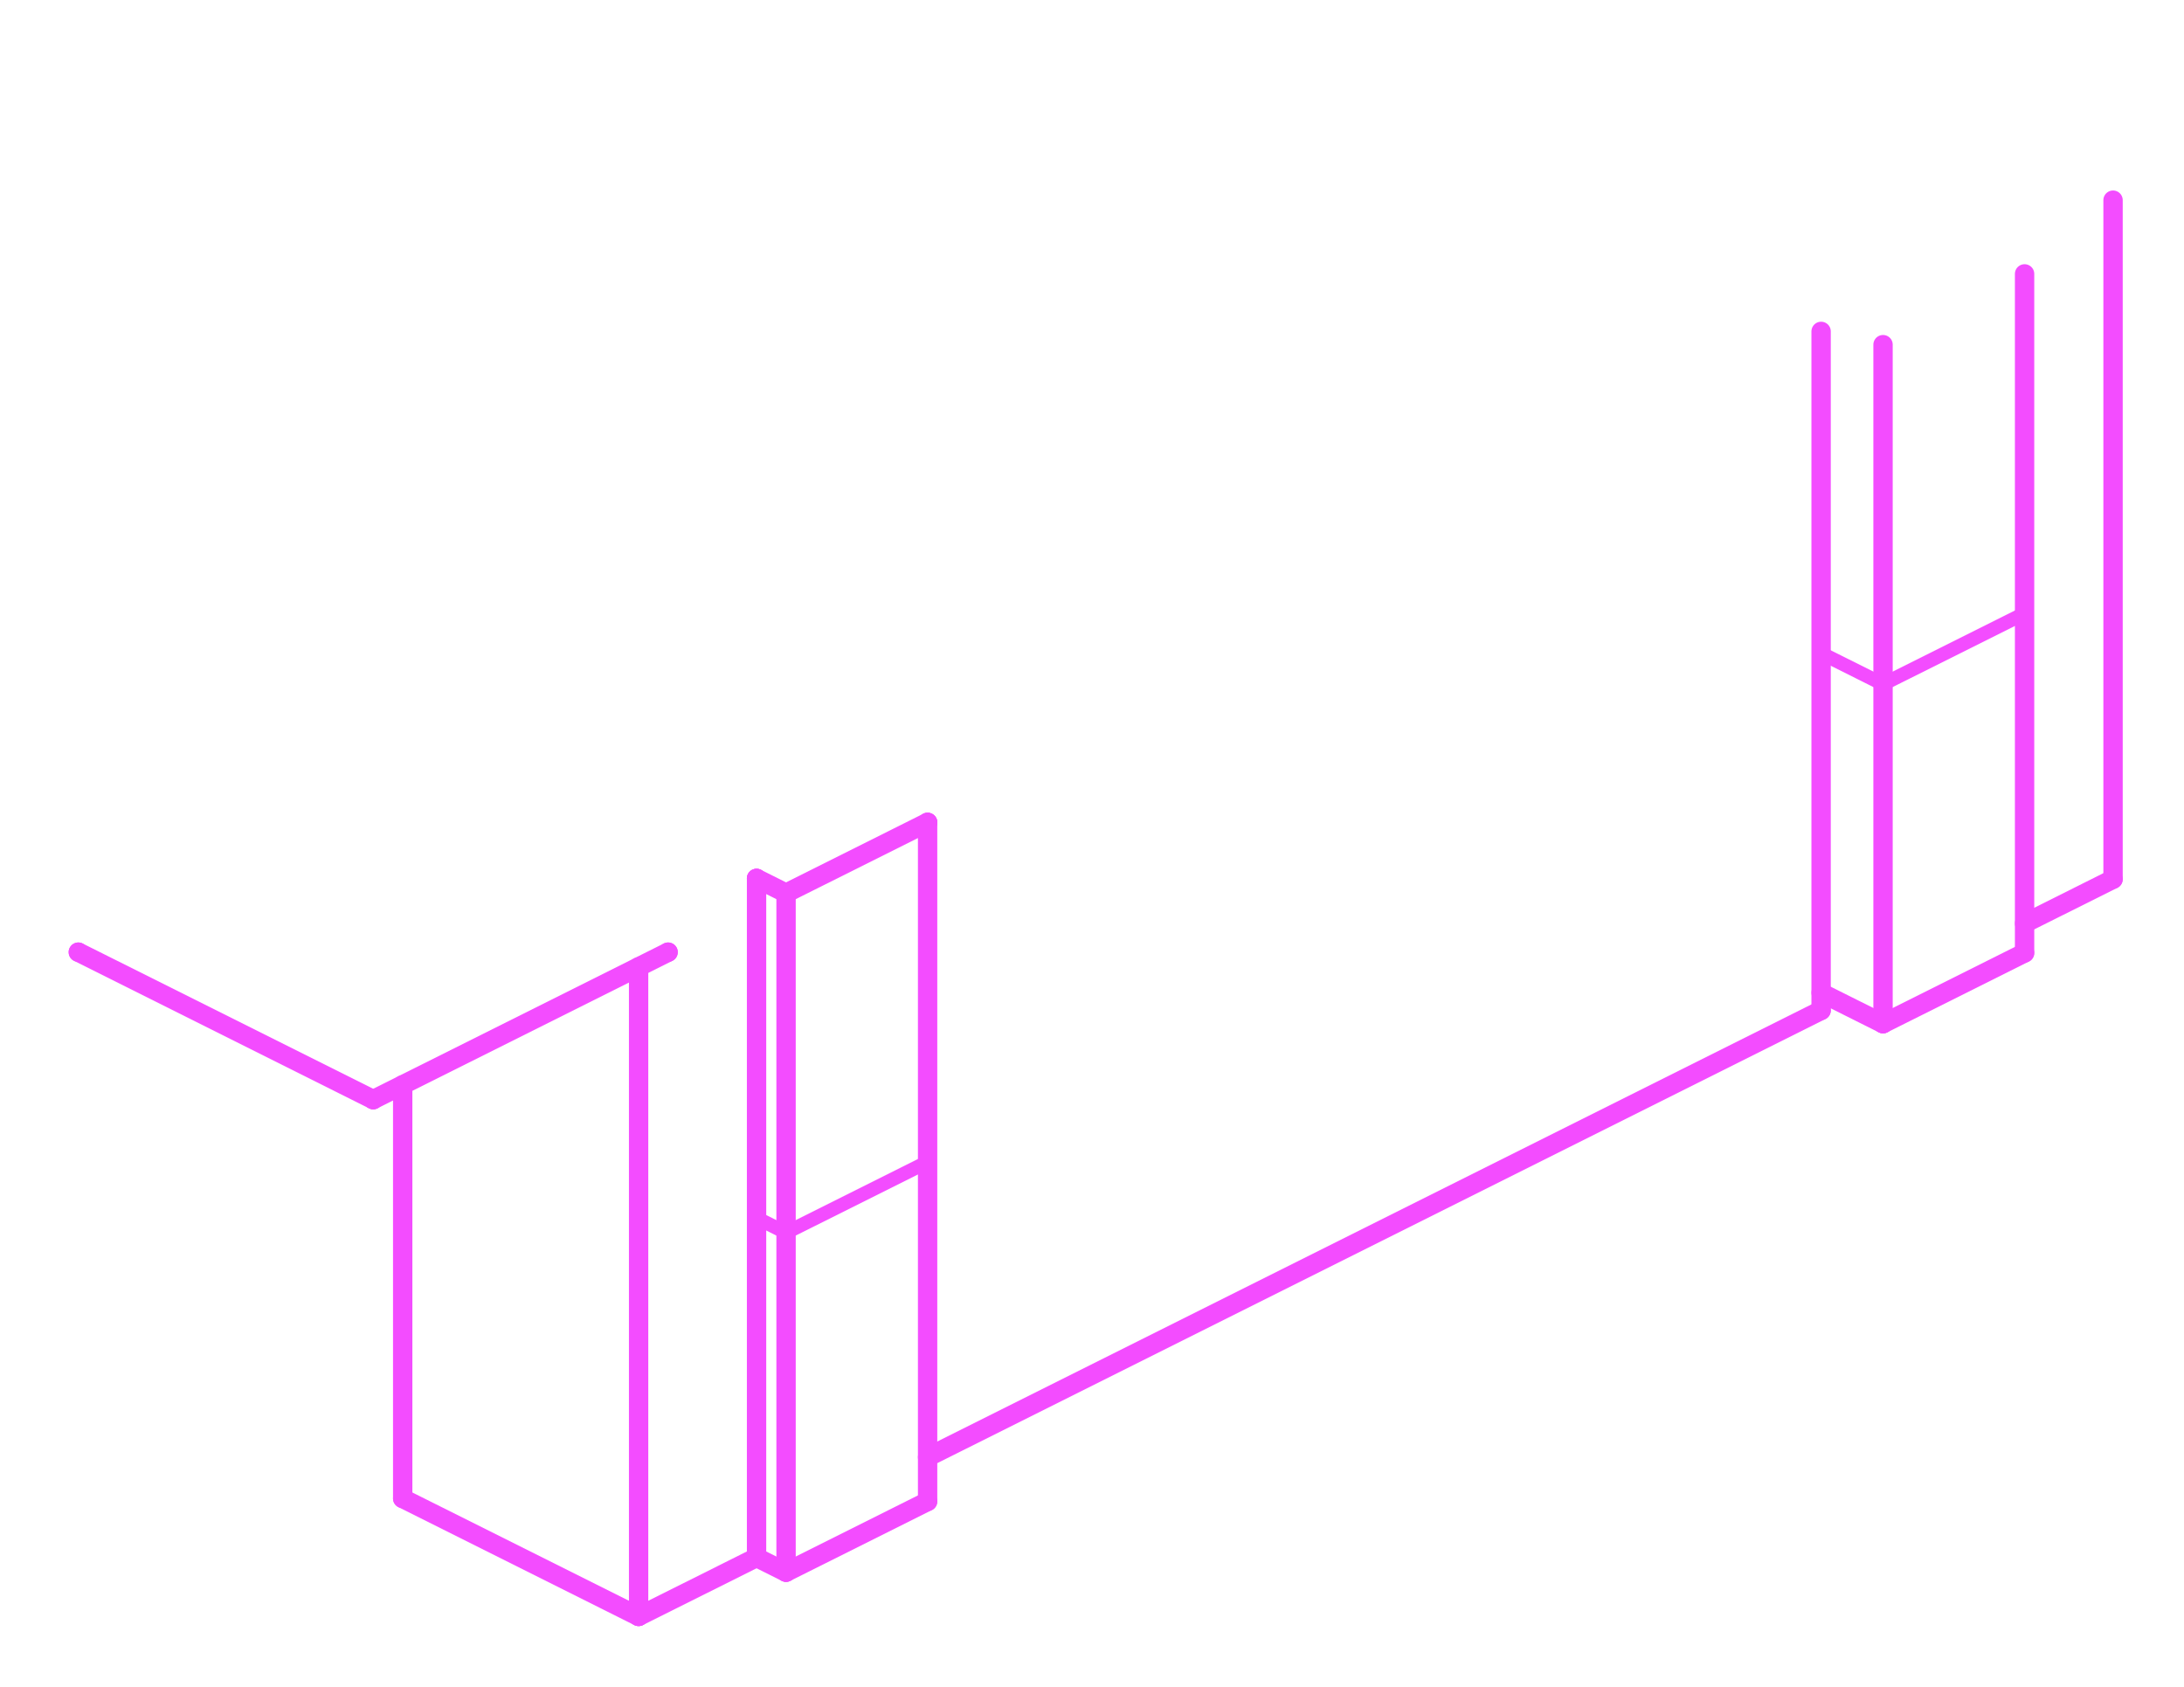
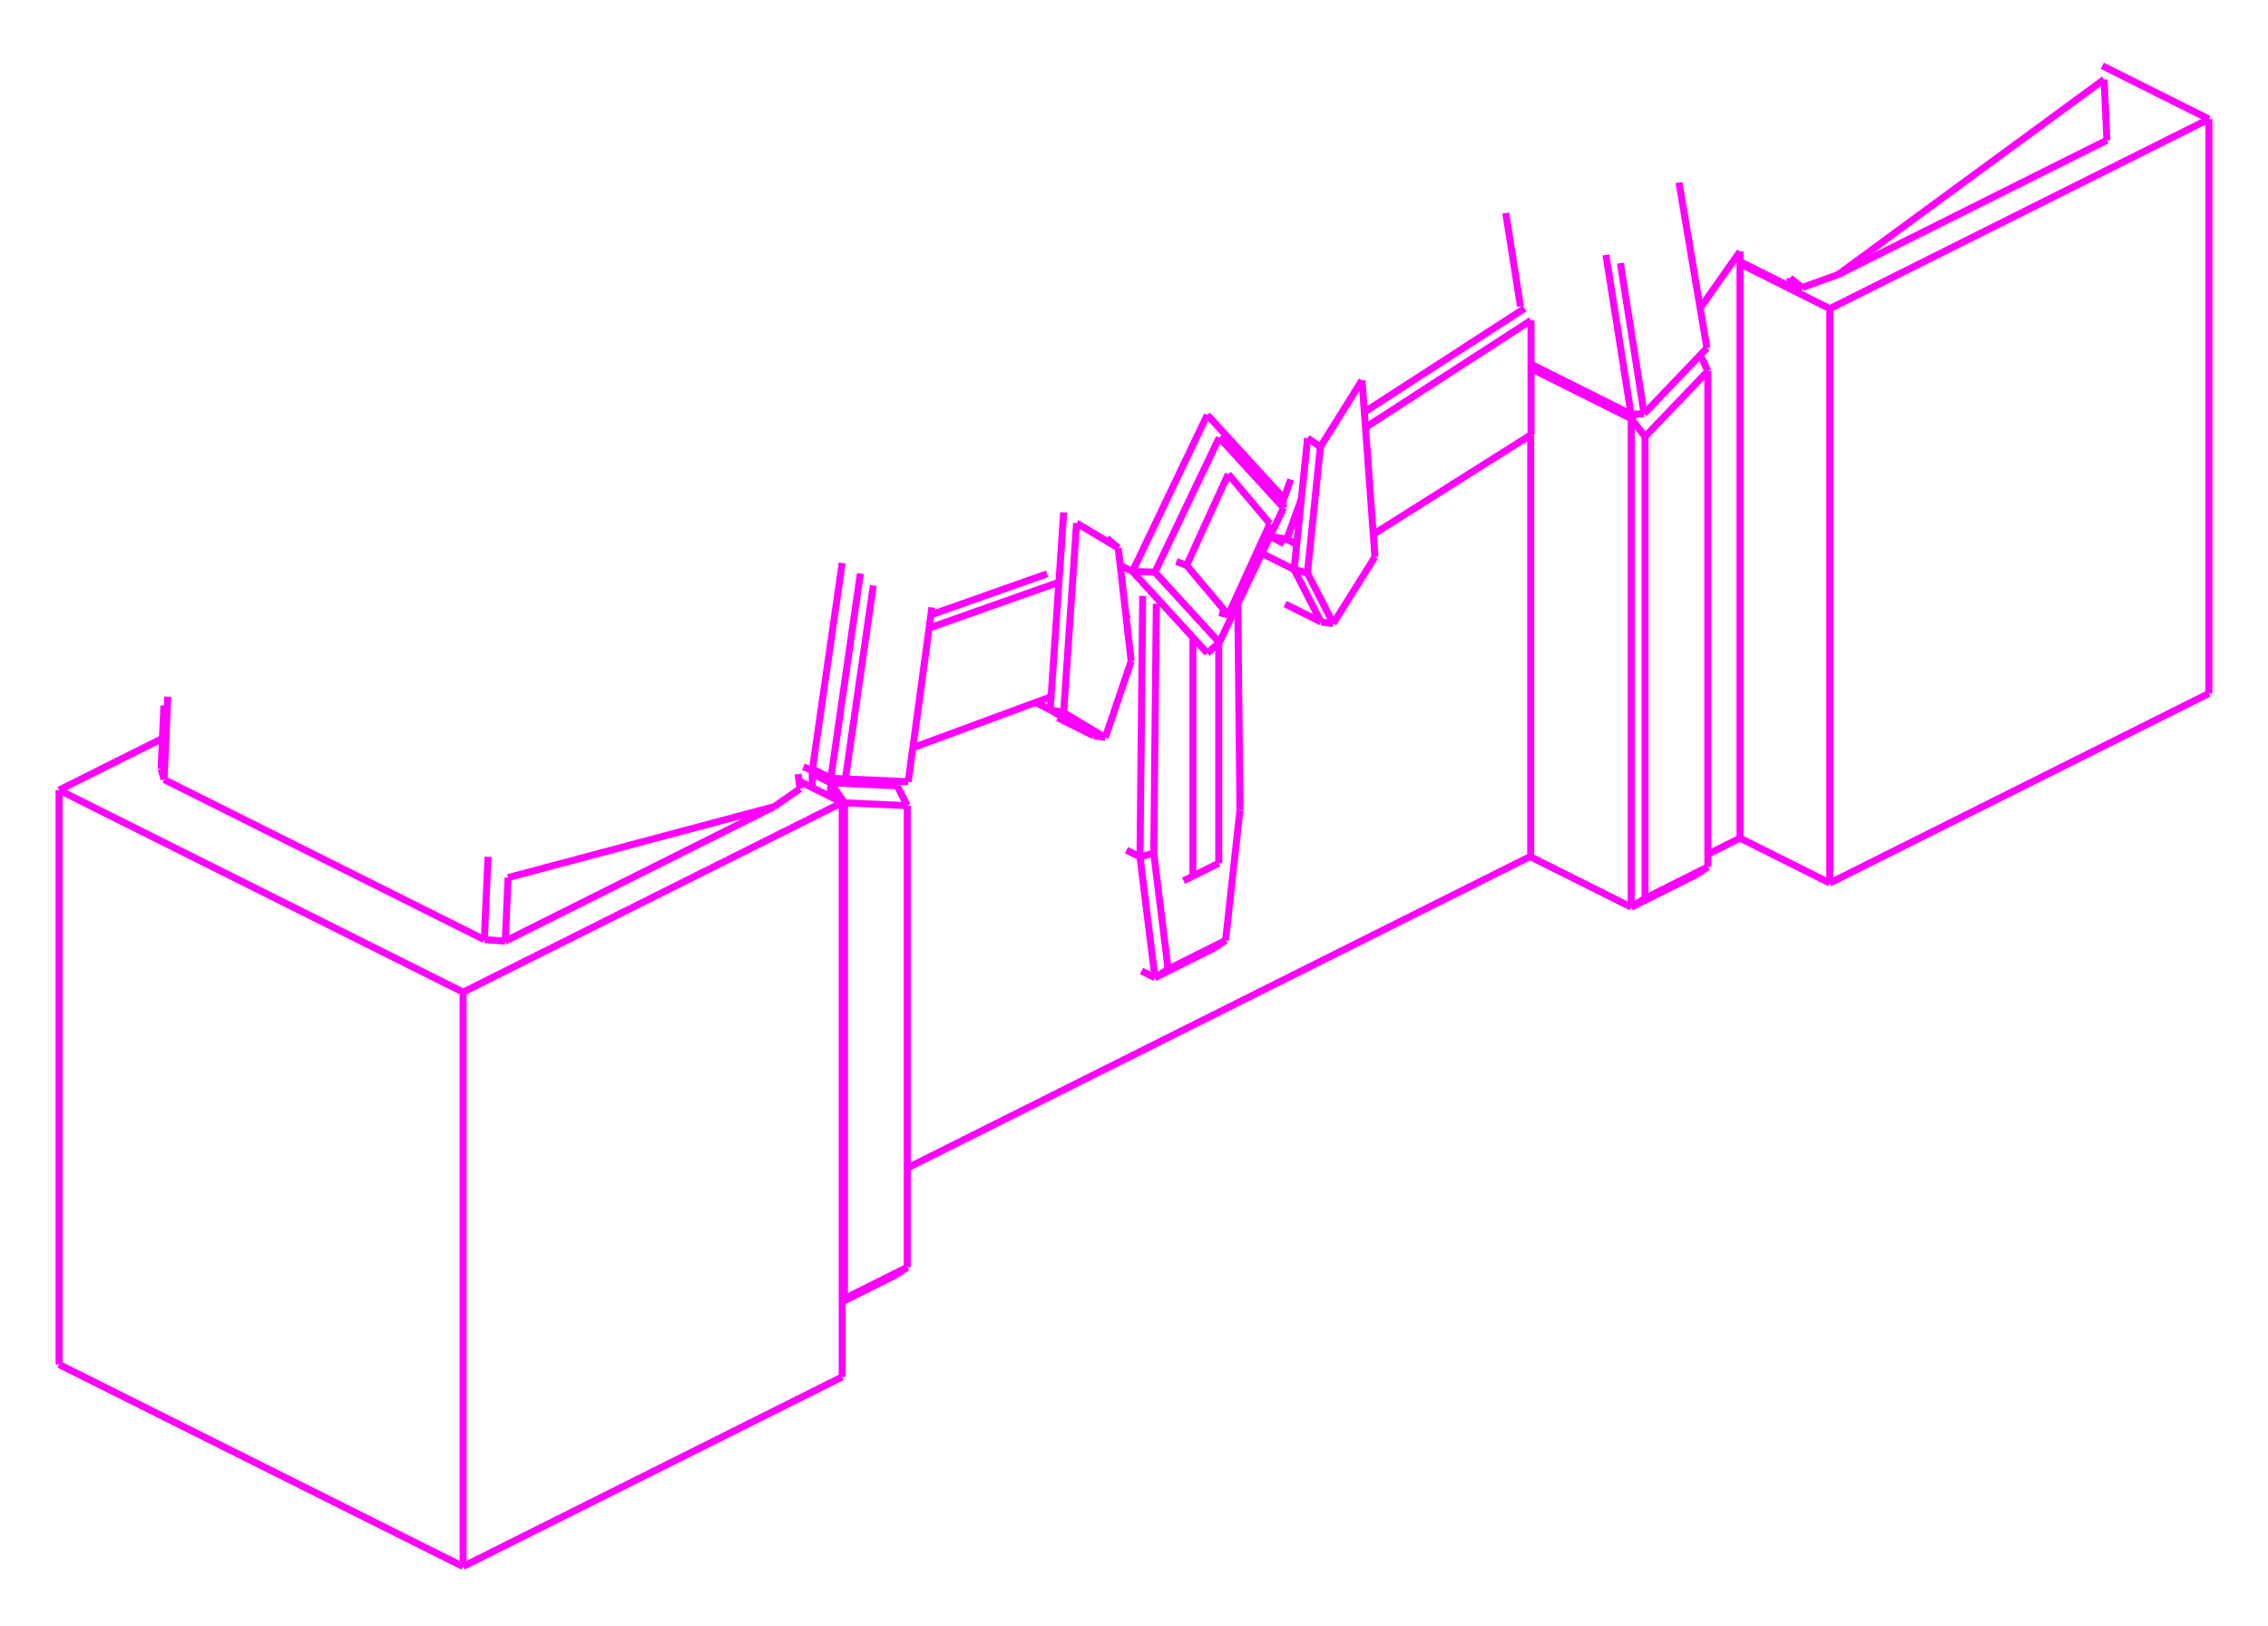
- <svg xmlns="http://www.w3.org/2000/svg" width="158" height="122">
-   <g transform="translate(3 3)">
-     <line x1="45.333" y1="65.88" x2="45.333" y2="65.88" stroke="#f34cff" stroke-width="1.4" stroke-linecap="round" />
-     <line x1="24" y1="76.546" x2="24" y2="76.546" stroke="#f34cff" stroke-width="1.4" stroke-linecap="round" />
-     <line x1="2.667" y1="65.88" x2="2.667" y2="65.88" stroke="#f34cff" stroke-width="1.4" stroke-linecap="round" />
-     <line x1="45.333" y1="65.88" x2="24" y2="76.546" stroke="#f34cff" stroke-width="1.4" stroke-linecap="round" />
-     <line x1="24" y1="76.546" x2="2.667" y2="65.88" stroke="#f34cff" stroke-width="1.4" stroke-linecap="round" />
-     <line x1="128.747" y1="70.093" x2="64.107" y2="102.413" stroke="#f34cff" stroke-width="1.4" stroke-linecap="round" />
-     <line x1="128.747" y1="20.973" x2="128.747" y2="70.093" stroke="#f34cff" stroke-width="1.4" stroke-linecap="round" />
-     <line x1="64.107" y1="56.493" x2="64.107" y2="56.493" stroke="#f34cff" stroke-width="1.4" stroke-linecap="round" />
-     <line x1="53.867" y1="61.613" x2="53.867" y2="61.613" stroke="#f34cff" stroke-width="1.4" stroke-linecap="round" />
-     <line x1="64.107" y1="56.493" x2="53.867" y2="61.613" stroke="#f34cff" stroke-width="1.4" stroke-linecap="round" />
-     <line x1="53.867" y1="61.613" x2="51.733" y2="60.546" stroke="#f34cff" stroke-width="1.4" stroke-linecap="round" />
-     <line x1="143.467" y1="65.933" x2="133.227" y2="71.053" stroke="#f34cff" stroke-width="1.4" stroke-linecap="round" />
-     <line x1="143.467" y1="41.373" x2="133.227" y2="46.493" stroke="#f34cff" stroke-width="1" stroke-linecap="round" />
-     <line x1="143.467" y1="65.933" x2="143.467" y2="16.813" stroke="#f34cff" stroke-width="1.4" stroke-linecap="round" />
-     <line x1="133.227" y1="71.053" x2="133.227" y2="21.933" stroke="#f34cff" stroke-width="1.4" stroke-linecap="round" />
-     <line x1="133.227" y1="71.053" x2="128.747" y2="68.813" stroke="#f34cff" stroke-width="1.4" stroke-linecap="round" />
-     <line x1="133.227" y1="46.493" x2="128.747" y2="44.253" stroke="#f34cff" stroke-width="1" stroke-linecap="round" />
-     <line x1="64.107" y1="105.613" x2="53.867" y2="110.733" stroke="#f34cff" stroke-width="1.4" stroke-linecap="round" />
-     <line x1="64.107" y1="81.053" x2="53.867" y2="86.173" stroke="#f34cff" stroke-width="1" stroke-linecap="round" />
-     <line x1="64.107" y1="105.613" x2="64.107" y2="56.493" stroke="#f34cff" stroke-width="1.4" stroke-linecap="round" />
-     <line x1="53.867" y1="110.733" x2="53.867" y2="61.613" stroke="#f34cff" stroke-width="1.4" stroke-linecap="round" />
-     <line x1="53.867" y1="110.733" x2="51.733" y2="109.667" stroke="#f34cff" stroke-width="1.4" stroke-linecap="round" />
-     <line x1="53.867" y1="86.173" x2="51.733" y2="85.106" stroke="#f34cff" stroke-width="1" stroke-linecap="round" />
-     <line x1="51.733" y1="60.546" x2="51.733" y2="60.546" stroke="#f34cff" stroke-width="1.4" stroke-linecap="round" />
-     <line x1="149.867" y1="60.6" x2="143.467" y2="63.8" stroke="#f34cff" stroke-width="1.4" stroke-linecap="round" />
-     <line x1="149.867" y1="60.6" x2="149.867" y2="11.48" stroke="#f34cff" stroke-width="1.4" stroke-linecap="round" />
-     <line x1="51.733" y1="109.667" x2="43.2" y2="113.933" stroke="#f34cff" stroke-width="1.4" stroke-linecap="round" />
-     <line x1="51.733" y1="109.667" x2="51.733" y2="60.546" stroke="#f34cff" stroke-width="1.4" stroke-linecap="round" />
-     <line x1="43.2" y1="113.933" x2="43.2" y2="66.946" stroke="#f34cff" stroke-width="1.4" stroke-linecap="round" />
-     <line x1="26.133" y1="105.4" x2="26.133" y2="75.48" stroke="#f34cff" stroke-width="1.4" stroke-linecap="round" />
-     <line x1="43.2" y1="113.933" x2="26.133" y2="105.4" stroke="#f34cff" stroke-width="1.4" stroke-linecap="round" />
-   </g>
+ <svg xmlns="http://www.w3.org/2000/svg" width="194" height="139">
+   <path d="M157.21,23.495L179.979,6.799" fill="none" stroke="#f0f" stroke-width=".6" />
+   <path d="M179.979,6.799L180.22,11.99" fill="none" stroke="#f0f" stroke-width=".6" />
+   <path d="M180.22,11.99L157.21,23.495" fill="none" stroke="#f0f" stroke-width=".6" />
+   <path d="M157.21,23.495L154.155,24.591" fill="none" stroke="#f0f" stroke-width=".6" />
+   <path d="M154.155,24.591L153.119,23.777" fill="none" stroke="#f0f" stroke-width=".6" />
+   <path d="M153.119,23.777L153.119,24.516" fill="none" stroke="#f0f" stroke-width=".6" />
+   <path d="M153.119,24.516L148.84,22.377" fill="none" stroke="#f0f" stroke-width=".6" />
+   <path d="M154.155,24.591L153.119,24.516" fill="none" stroke="#f0f" stroke-width=".6" />
+   <path d="M14.021,60.337L13.78,65.769" fill="none" stroke="#f0f" stroke-width=".6" />
+   <path d="M43.22,80.489L43.461,75.057" fill="none" stroke="#f0f" stroke-width=".6" />
+   <path d="M43.461,75.057L66.23,68.984" fill="none" stroke="#f0f" stroke-width=".6" />
+   <path d="M66.23,68.984L43.22,80.489" fill="none" stroke="#f0f" stroke-width=".6" />
+   <path d="M41.742,73.276L41.428,80.362" fill="none" stroke="#f0f" stroke-width=".6" />
+   <path d="M41.428,80.362L14.036,66.666" fill="none" stroke="#f0f" stroke-width=".6" />
+   <path d="M14.036,66.666L14.35,59.58" fill="none" stroke="#f0f" stroke-width=".6" />
+   <path d="M14.036,66.666L13.78,65.769" fill="none" stroke="#f0f" stroke-width=".6" />
+   <path d="M43.22,80.489L41.428,80.362" fill="none" stroke="#f0f" stroke-width=".6" />
+   <path d="M68.423,67.457L68.273,66.2" fill="none" stroke="#f0f" stroke-width=".6" />
+   <path d="M68.423,67.457L66.23,68.984" fill="none" stroke="#f0f" stroke-width=".6" />
+   <path d="M145.43,26.352L148.84,21.514" fill="none" stroke="#f0f" stroke-width=".6" />
+   <path d="M148.84,21.514L148.84,71.68" fill="none" stroke="#f0f" stroke-width=".6" />
+   <path d="M148.84,71.68L146.086,73.057" fill="none" stroke="#f0f" stroke-width=".6" />
+   <path d="M72.04,48.157L69.48,65.897" fill="none" stroke="#f0f" stroke-width=".6" />
+   <path d="M69.48,65.897L68.718,65.578" fill="none" stroke="#f0f" stroke-width=".6" />
+   <path d="M69.48,65.897L69.48,67.36" fill="none" stroke="#f0f" stroke-width=".6" />
+   <path d="M140.714,76.826L140.714,37.347" fill="none" stroke="#f0f" stroke-width=".6" />
+   <path d="M140.714,37.347L146.086,31.737" fill="none" stroke="#f0f" stroke-width=".6" />
+   <path d="M146.086,31.737L146.086,74.14" fill="none" stroke="#f0f" stroke-width=".6" />
+   <path d="M146.086,74.14L140.714,76.826" fill="none" stroke="#f0f" stroke-width=".6" />
+   <path d="M146.086,31.737L145.446,30.358" fill="none" stroke="#f0f" stroke-width=".6" />
+   <path d="M145.219,74.741L146.086,74.14" fill="none" stroke="#f0f" stroke-width=".6" />
+   <path d="M139.912,35.412L139.533,35.807" fill="none" stroke="#f0f" stroke-width=".6" />
+   <path d="M139.533,35.807L130.961,31.521" fill="none" stroke="#f0f" stroke-width=".6" />
+   <path d="M140.714,37.347L139.533,35.807" fill="none" stroke="#f0f" stroke-width=".6" />
+   <path d="M139.533,35.807L139.533,77.584" fill="none" stroke="#f0f" stroke-width=".6" />
+   <path d="M139.533,77.584L130.881,73.258" fill="none" stroke="#f0f" stroke-width=".6" />
+   <path d="M140.714,76.826L139.533,77.584" fill="none" stroke="#f0f" stroke-width=".6" />
+   <path d="M139.533,77.584L145.219,74.741" fill="none" stroke="#f0f" stroke-width=".6" />
+   <path d="M140.634,35.383L138.605,22.507" fill="none" stroke="#f0f" stroke-width=".6" />
+   <path d="M143.619,15.613L146.007,29.772" fill="none" stroke="#f0f" stroke-width=".6" />
+   <path d="M146.007,29.772L140.634,35.383" fill="none" stroke="#f0f" stroke-width=".6" />
+   <path d="M137.37,21.802L139.518,35.428" fill="none" stroke="#f0f" stroke-width=".6" />
+   <path d="M139.518,35.428L130.961,31.149" fill="none" stroke="#f0f" stroke-width=".6" />
+   <path d="M140.634,35.383L139.518,35.428" fill="none" stroke="#f0f" stroke-width=".6" />
+   <path d="M79.715,51.951L77.686,66.857" fill="none" stroke="#f0f" stroke-width=".6" />
+   <path d="M77.686,66.857L72.313,66.619" fill="none" stroke="#f0f" stroke-width=".6" />
+   <path d="M72.313,66.619L74.701,50.072" fill="none" stroke="#f0f" stroke-width=".6" />
+   <path d="M73.596,49.048L71.069,66.558" fill="none" stroke="#f0f" stroke-width=".6" />
+   <path d="M71.069,66.558L69.498,65.772" fill="none" stroke="#f0f" stroke-width=".6" />
+   <path d="M72.313,66.619L71.069,66.558" fill="none" stroke="#f0f" stroke-width=".6" />
+   <path d="M77.606,68.901L77.606,108.38" fill="none" stroke="#f0f" stroke-width=".6" />
+   <path d="M77.606,108.38L72.234,111.066" fill="none" stroke="#f0f" stroke-width=".6" />
+   <path d="M72.234,111.066L72.234,68.663" fill="none" stroke="#f0f" stroke-width=".6" />
+   <path d="M72.234,68.663L77.606,68.901" fill="none" stroke="#f0f" stroke-width=".6" />
+   <path d="M71.053,66.952L71.053,68.146" fill="none" stroke="#f0f" stroke-width=".6" />
+   <path d="M69.48,66.166L71.053,66.952" fill="none" stroke="#f0f" stroke-width=".6" />
+   <path d="M72.234,111.066L72.04,111.191" fill="none" stroke="#f0f" stroke-width=".6" />
+   <path d="M71.053,66.952L72.234,68.663" fill="none" stroke="#f0f" stroke-width=".6" />
+   <path d="M72.04,111.331L76.739,108.981" fill="none" stroke="#f0f" stroke-width=".6" />
+   <path d="M77.606,108.38L76.739,108.981" fill="none" stroke="#f0f" stroke-width=".6" />
+   <path d="M76.739,67.204L75.884,66.777" fill="none" stroke="#f0f" stroke-width=".6" />
+   <path d="M77.606,68.901L76.739,67.204" fill="none" stroke="#f0f" stroke-width=".6" />
+   <path d="M76.739,67.204L71.053,66.952" fill="none" stroke="#f0f" stroke-width=".6" />
+   <path d="M128.8,18.222L130.058,26.204" fill="none" stroke="#f0f" stroke-width=".6" />
+   <path d="M130.933,37.199L130.933,73.232" fill="none" stroke="#f0f" stroke-width=".6" />
+   <path d="M130.933,73.232L77.606,99.895" fill="none" stroke="#f0f" stroke-width=".6" />
+   <path d="M106.062,69.278L105.879,51.638" fill="none" stroke="#f0f" stroke-width=".6" />
+   <path d="M98.91,51.63L98.69,72.965" fill="none" stroke="#f0f" stroke-width=".6" />
+   <path d="M98.69,72.965L99.918,82.885" fill="none" stroke="#f0f" stroke-width=".6" />
+   <path d="M99.918,82.885L104.834,80.428" fill="none" stroke="#f0f" stroke-width=".6" />
+   <path d="M104.834,80.428L106.062,69.278" fill="none" stroke="#f0f" stroke-width=".6" />
+   <path d="M103.912,81.058L98.792,83.618" fill="none" stroke="#f0f" stroke-width=".6" />
+   <path d="M98.792,83.618L97.64,83.042" fill="none" stroke="#f0f" stroke-width=".6" />
+   <path d="M99.918,82.885L98.792,83.618" fill="none" stroke="#f0f" stroke-width=".6" />
+   <path d="M103.912,81.058L104.834,80.428" fill="none" stroke="#f0f" stroke-width=".6" />
+   <path d="M98.792,83.618L97.512,73.284" fill="none" stroke="#f0f" stroke-width=".6" />
+   <path d="M97.512,73.284L96.36,72.708" fill="none" stroke="#f0f" stroke-width=".6" />
+   <path d="M98.69,72.965L97.512,73.284" fill="none" stroke="#f0f" stroke-width=".6" />
+   <path d="M97.512,73.284L97.742,50.961" fill="none" stroke="#f0f" stroke-width=".6" />
+   <path d="M102.038,54.591L102.038,74.929" fill="none" stroke="#f0f" stroke-width=".6" />
+   <path d="M102.038,74.929L104.25,73.823" fill="none" stroke="#f0f" stroke-width=".6" />
+   <path d="M104.25,73.823L104.25,54.99" fill="none" stroke="#f0f" stroke-width=".6" />
+   <path d="M102.038,74.929L101.236,75.327" fill="none" stroke="#f0f" stroke-width=".6" />
+   <path d="M109.8,43.433L104.296,37.422" fill="none" stroke="#f0f" stroke-width=".6" />
+   <path d="M104.296,37.422L98.792,48.937" fill="none" stroke="#f0f" stroke-width=".6" />
+   <path d="M98.792,48.937L104.296,54.949" fill="none" stroke="#f0f" stroke-width=".6" />
+   <path d="M104.296,54.949L109.8,43.433" fill="none" stroke="#f0f" stroke-width=".6" />
+   <path d="M103.272,55.863L96.872,48.873" fill="none" stroke="#f0f" stroke-width=".6" />
+   <path d="M96.872,48.873L95.82,48.348" fill="none" stroke="#f0f" stroke-width=".6" />
+   <path d="M98.792,48.937L96.872,48.873" fill="none" stroke="#f0f" stroke-width=".6" />
+   <path d="M103.272,55.863L104.296,54.949" fill="none" stroke="#f0f" stroke-width=".6" />
+   <path d="M96.872,48.873L103.272,35.484" fill="none" stroke="#f0f" stroke-width=".6" />
+   <path d="M103.272,35.484L109.672,42.473" fill="none" stroke="#f0f" stroke-width=".6" />
+   <path d="M109.8,43.433L109.672,42.473" fill="none" stroke="#f0f" stroke-width=".6" />
+   <path d="M108.628,44.788L105.064,40.55" fill="none" stroke="#f0f" stroke-width=".6" />
+   <path d="M105.064,40.55L101.5,48.351" fill="none" stroke="#f0f" stroke-width=".6" />
+   <path d="M101.5,48.351L105.064,52.589" fill="none" stroke="#f0f" stroke-width=".6" />
+   <path d="M105.064,52.589L108.628,44.788" fill="none" stroke="#f0f" stroke-width=".6" />
+   <path d="M101.5,48.351L100.621,48.023" fill="none" stroke="#f0f" stroke-width=".6" />
+   <path d="M104.296,52.393L105.064,52.589" fill="none" stroke="#f0f" stroke-width=".6" />
+   <path d="M130.961,27.399L116.799,36.561" fill="none" stroke="#f0f" stroke-width=".6" />
+   <path d="M111.313,42.689L110.071,46.121" fill="none" stroke="#f0f" stroke-width=".6" />
+   <path d="M110.071,46.121L110.916,46.561" fill="none" stroke="#f0f" stroke-width=".6" />
+   <path d="M117.469,45.698L130.961,37.182" fill="none" stroke="#f0f" stroke-width=".6" />
+   <path d="M130.961,37.182L130.961,27.399" fill="none" stroke="#f0f" stroke-width=".6" />
+   <path d="M109.845,46.504L108.648,45.881" fill="none" stroke="#f0f" stroke-width=".6" />
+   <path d="M110.071,46.121L108.648,45.881" fill="none" stroke="#f0f" stroke-width=".6" />
+   <path d="M109.728,42.894L110.408,41.013" fill="none" stroke="#f0f" stroke-width=".6" />
+   <path d="M116.703,35.245L130.408,26.378" fill="none" stroke="#f0f" stroke-width=".6" />
+   <path d="M116.504,32.53L112.941,38.225" fill="none" stroke="#f0f" stroke-width=".6" />
+   <path d="M112.941,38.225L111.835,49.012" fill="none" stroke="#f0f" stroke-width=".6" />
+   <path d="M111.835,49.012L114.047,53.324" fill="none" stroke="#f0f" stroke-width=".6" />
+   <path d="M114.047,53.324L117.61,47.629" fill="none" stroke="#f0f" stroke-width=".6" />
+   <path d="M117.61,47.629L116.504,32.53" fill="none" stroke="#f0f" stroke-width=".6" />
+   <path d="M113,53.194L109.928,51.658" fill="none" stroke="#f0f" stroke-width=".6" />
+   <path d="M114.047,53.324L113,53.194" fill="none" stroke="#f0f" stroke-width=".6" />
+   <path d="M113,53.194L110.696,48.702" fill="none" stroke="#f0f" stroke-width=".6" />
+   <path d="M110.696,48.702L107.94,47.325" fill="none" stroke="#f0f" stroke-width=".6" />
+   <path d="M111.835,49.012L110.696,48.702" fill="none" stroke="#f0f" stroke-width=".6" />
+   <path d="M110.696,48.702L111.848,37.466" fill="none" stroke="#f0f" stroke-width=".6" />
+   <path d="M112.941,38.225L111.848,37.466" fill="none" stroke="#f0f" stroke-width=".6" />
+   <path d="M79.475,53.714L90.576,49.795" fill="none" stroke="#f0f" stroke-width=".6" />
+   <path d="M96.31,52.633L96.473,52.921" fill="none" stroke="#f0f" stroke-width=".6" />
+   <path d="M89.908,59.588L78.082,63.949" fill="none" stroke="#f0f" stroke-width=".6" />
+   <path d="M89.567,49.074L79.63,52.582" fill="none" stroke="#f0f" stroke-width=".6" />
+   <path d="M92.088,44.738L95.651,46.87" fill="none" stroke="#f0f" stroke-width=".6" />
+   <path d="M95.651,46.87L96.757,56.55" fill="none" stroke="#f0f" stroke-width=".6" />
+   <path d="M96.757,56.55L94.545,63.074" fill="none" stroke="#f0f" stroke-width=".6" />
+   <path d="M94.545,63.074L90.982,60.943" fill="none" stroke="#f0f" stroke-width=".6" />
+   <path d="M90.982,60.943L92.088,44.738" fill="none" stroke="#f0f" stroke-width=".6" />
+   <path d="M89.832,60.702L93.544,62.922" fill="none" stroke="#f0f" stroke-width=".6" />
+   <path d="M93.544,62.922L90.472,61.386" fill="none" stroke="#f0f" stroke-width=".6" />
+   <path d="M88.582,60.077L89.832,60.702" fill="none" stroke="#f0f" stroke-width=".6" />
+   <path d="M94.545,63.074L93.544,62.922" fill="none" stroke="#f0f" stroke-width=".6" />
+   <path d="M89.832,60.702L90.982,60.943" fill="none" stroke="#f0f" stroke-width=".6" />
+   <path d="M95.651,46.87L94.696,46.042" fill="none" stroke="#f0f" stroke-width=".6" />
+   <path d="M90.984,43.822L89.832,60.702" fill="none" stroke="#f0f" stroke-width=".6" />
+   <path d="M148.84,71.68L156.52,75.52" fill="none" stroke="#f0f" stroke-width=".6" />
+   <path d="M156.52,75.52L188.947,59.307" fill="none" stroke="#f0f" stroke-width=".6" />
+   <path d="M188.947,10.186L156.52,26.4" fill="none" stroke="#f0f" stroke-width=".6" />
+   <path d="M156.52,26.4L148.84,22.56" fill="none" stroke="#f0f" stroke-width=".6" />
+   <path d="M179.823,5.624L188.947,10.186" fill="none" stroke="#f0f" stroke-width=".6" />
+   <path d="M156.52,75.52L156.52,26.4" fill="none" stroke="#f0f" stroke-width=".6" />
+   <path d="M188.947,10.186L188.947,59.307" fill="none" stroke="#f0f" stroke-width=".6" />
+   <path d="M5.053,116.693L39.613,133.973" fill="none" stroke="#f0f" stroke-width=".6" />
+   <path d="M39.613,133.973L72.04,117.76" fill="none" stroke="#f0f" stroke-width=".6" />
+   <path d="M72.04,68.64L39.613,84.853" fill="none" stroke="#f0f" stroke-width=".6" />
+   <path d="M39.613,84.853L5.053,67.573" fill="none" stroke="#f0f" stroke-width=".6" />
+   <path d="M5.053,67.573L13.896,63.151" fill="none" stroke="#f0f" stroke-width=".6" />
+   <path d="M68.344,66.791L72.04,68.64" fill="none" stroke="#f0f" stroke-width=".6" />
+   <path d="M39.613,133.973L39.613,84.853" fill="none" stroke="#f0f" stroke-width=".6" />
+   <path d="M72.04,68.64L72.04,117.76" fill="none" stroke="#f0f" stroke-width=".6" />
+   <path d="M5.053,116.693L5.053,67.573" fill="none" stroke="#f0f" stroke-width=".6" />
</svg>
